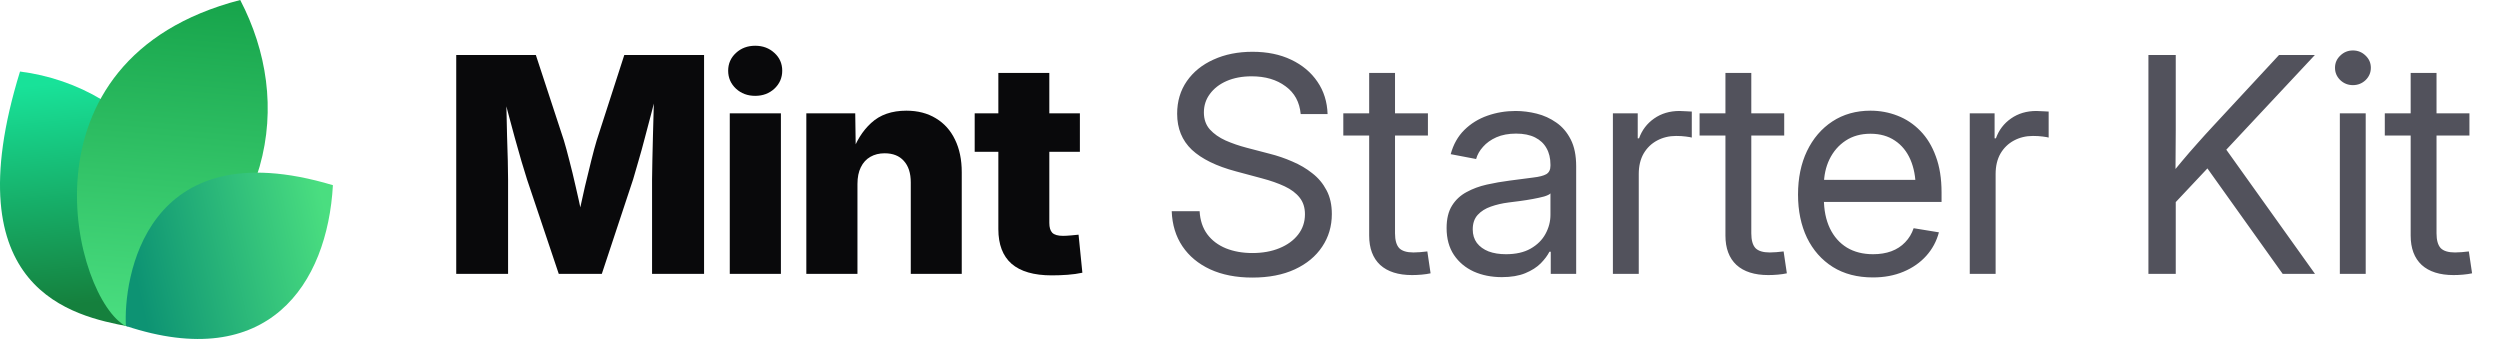
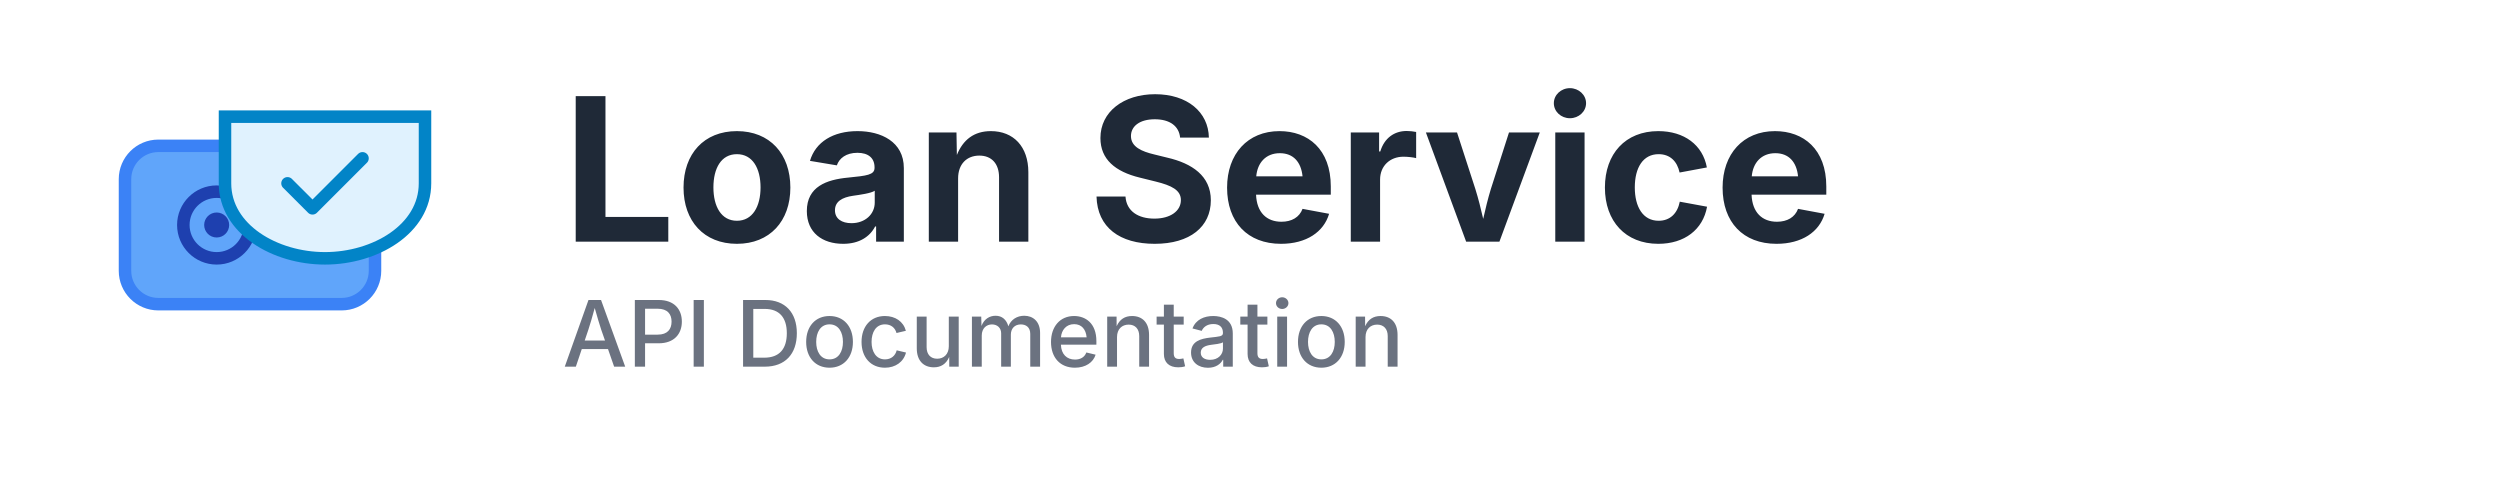
- <svg xmlns="http://www.w3.org/2000/svg" width="177" height="24" viewBox="0 0 177 24" fill="none">
-   <path d="M9.061 23.108C5.268 22.377 -3.391 20.627 1.417 5.064C9.634 6.099 16.973 14.064 9.061 23.108Z" fill="url(#paint0_linear_17557_2020)" />
-   <path d="M8.919 23.094C5.276 21.222 0.784 4.209 17.007 0C20.757 7.193 19.621 16.545 8.919 23.094Z" fill="url(#paint1_linear_17557_2020)" />
-   <path d="M8.914 23.079C8.735 19.882 10.159 9.085 23.57 13.111C23.181 20.123 18.984 26.418 8.914 23.079Z" fill="url(#paint2_linear_17557_2020)" />
-   <path d="M32.301 19.392V3.894H37.938L39.925 9.948C40.036 10.315 40.164 10.787 40.31 11.362C40.462 11.938 40.611 12.552 40.757 13.204C40.91 13.855 41.048 14.483 41.173 15.086C41.305 15.682 41.412 16.192 41.495 16.615H40.695C40.771 16.192 40.871 15.682 40.996 15.086C41.128 14.49 41.267 13.866 41.412 13.214C41.565 12.562 41.714 11.948 41.86 11.373C42.005 10.79 42.133 10.315 42.244 9.948L44.2 3.894H49.848V19.392H46.166V12.704C46.166 12.357 46.173 11.917 46.187 11.383C46.2 10.849 46.214 10.27 46.228 9.646C46.249 9.022 46.266 8.391 46.28 7.753C46.301 7.115 46.311 6.519 46.311 5.964H46.623C46.485 6.561 46.332 7.181 46.166 7.826C45.999 8.471 45.833 9.102 45.666 9.719C45.507 10.336 45.351 10.901 45.198 11.414C45.053 11.928 44.928 12.357 44.824 12.704L42.608 19.392H39.561L37.314 12.704C37.203 12.357 37.072 11.928 36.919 11.414C36.773 10.901 36.614 10.34 36.441 9.729C36.274 9.112 36.104 8.481 35.931 7.836C35.764 7.192 35.608 6.567 35.463 5.964H35.827C35.834 6.512 35.844 7.105 35.858 7.743C35.872 8.374 35.886 9.005 35.9 9.636C35.92 10.26 35.938 10.839 35.952 11.373C35.965 11.907 35.972 12.351 35.972 12.704V19.392H32.301ZM51.668 19.392V8.024H55.288V19.392H51.668ZM53.468 6.786C52.927 6.786 52.473 6.616 52.105 6.276C51.738 5.93 51.554 5.507 51.554 5.007C51.554 4.508 51.738 4.088 52.105 3.749C52.473 3.409 52.927 3.239 53.468 3.239C54.009 3.239 54.463 3.409 54.83 3.749C55.198 4.082 55.382 4.501 55.382 5.007C55.382 5.507 55.198 5.93 54.83 6.276C54.463 6.616 54.009 6.786 53.468 6.786ZM60.708 13.027V19.392H57.088V8.024H60.551L60.593 10.967H60.281C60.593 10.024 61.061 9.268 61.685 8.7C62.309 8.124 63.138 7.836 64.171 7.836C64.975 7.836 65.672 8.017 66.262 8.377C66.851 8.731 67.302 9.234 67.614 9.885C67.933 10.537 68.092 11.307 68.092 12.194V19.392H64.483V12.912C64.483 12.26 64.32 11.754 63.994 11.394C63.675 11.033 63.221 10.853 62.632 10.853C62.25 10.853 61.914 10.936 61.623 11.102C61.332 11.269 61.106 11.515 60.947 11.841C60.787 12.16 60.708 12.555 60.708 13.027ZM76.456 8.024V10.749H69.008V8.024H76.456ZM70.683 5.163H74.292V15.783C74.292 16.102 74.361 16.334 74.5 16.48C74.646 16.625 74.899 16.698 75.259 16.698C75.405 16.698 75.596 16.688 75.831 16.667C76.074 16.646 76.251 16.629 76.362 16.615L76.632 19.309C76.313 19.378 75.963 19.427 75.582 19.455C75.207 19.482 74.836 19.496 74.469 19.496C73.2 19.496 72.25 19.222 71.619 18.674C70.995 18.127 70.683 17.308 70.683 16.22V5.163Z" fill="#09090B" />
-   <path d="M88.667 19.652C87.523 19.652 86.528 19.458 85.682 19.07C84.843 18.681 84.188 18.137 83.716 17.437C83.245 16.736 82.992 15.908 82.957 14.951H84.933C84.968 15.596 85.148 16.14 85.474 16.584C85.8 17.021 86.24 17.354 86.795 17.582C87.35 17.804 87.974 17.915 88.667 17.915C89.388 17.915 90.026 17.801 90.581 17.572C91.143 17.343 91.583 17.024 91.902 16.615C92.228 16.199 92.391 15.717 92.391 15.169C92.391 14.698 92.266 14.306 92.017 13.994C91.767 13.675 91.413 13.408 90.956 13.193C90.498 12.978 89.954 12.787 89.323 12.621L87.502 12.132C86.123 11.765 85.082 11.255 84.382 10.603C83.689 9.944 83.342 9.095 83.342 8.055C83.342 7.174 83.571 6.404 84.028 5.746C84.486 5.087 85.117 4.577 85.921 4.217C86.726 3.849 87.645 3.666 88.678 3.666C89.718 3.666 90.63 3.853 91.413 4.227C92.204 4.602 92.824 5.122 93.275 5.787C93.726 6.446 93.965 7.209 93.993 8.076H92.089C92.013 7.23 91.656 6.574 91.018 6.11C90.387 5.638 89.586 5.403 88.615 5.403C87.95 5.403 87.36 5.513 86.847 5.735C86.341 5.957 85.946 6.262 85.661 6.651C85.377 7.032 85.235 7.469 85.235 7.961C85.235 8.447 85.377 8.849 85.661 9.168C85.946 9.48 86.317 9.74 86.774 9.948C87.232 10.149 87.724 10.319 88.251 10.457L89.884 10.884C90.439 11.023 90.977 11.206 91.496 11.435C92.023 11.657 92.495 11.934 92.911 12.267C93.334 12.593 93.67 12.995 93.92 13.474C94.17 13.945 94.294 14.504 94.294 15.149C94.294 16.015 94.066 16.788 93.608 17.468C93.157 18.148 92.512 18.681 91.673 19.07C90.834 19.458 89.832 19.652 88.667 19.652ZM101.097 8.024V9.594H95.106V8.024H101.097ZM96.937 5.163H98.767V16.521C98.767 17 98.865 17.347 99.059 17.562C99.26 17.77 99.6 17.874 100.078 17.874C100.21 17.874 100.366 17.867 100.546 17.853C100.733 17.832 100.903 17.815 101.056 17.801L101.285 19.351C101.097 19.392 100.886 19.423 100.65 19.444C100.414 19.465 100.189 19.475 99.974 19.475C98.996 19.475 98.244 19.236 97.717 18.758C97.197 18.272 96.937 17.579 96.937 16.677V5.163ZM106.33 19.621C105.595 19.621 104.932 19.489 104.343 19.226C103.754 18.955 103.285 18.564 102.939 18.05C102.592 17.53 102.419 16.896 102.419 16.147C102.419 15.495 102.547 14.965 102.804 14.556C103.06 14.146 103.403 13.828 103.833 13.599C104.263 13.363 104.742 13.186 105.269 13.068C105.796 12.95 106.333 12.857 106.881 12.787C107.574 12.69 108.132 12.617 108.555 12.569C108.978 12.52 109.287 12.441 109.481 12.33C109.675 12.212 109.772 12.014 109.772 11.737V11.654C109.772 11.203 109.679 10.815 109.492 10.489C109.311 10.163 109.041 9.91 108.68 9.729C108.32 9.549 107.872 9.459 107.338 9.459C106.805 9.459 106.34 9.546 105.945 9.719C105.556 9.892 105.241 10.118 104.998 10.395C104.755 10.665 104.593 10.953 104.509 11.258L102.71 10.915C102.897 10.222 103.22 9.65 103.677 9.199C104.135 8.748 104.679 8.412 105.31 8.19C105.941 7.968 106.607 7.857 107.307 7.857C107.8 7.857 108.295 7.92 108.795 8.044C109.301 8.169 109.765 8.381 110.188 8.679C110.611 8.97 110.951 9.369 111.208 9.875C111.464 10.374 111.593 11.005 111.593 11.768V19.392H109.793V17.822H109.7C109.568 18.085 109.363 18.359 109.086 18.643C108.809 18.921 108.444 19.153 107.994 19.34C107.543 19.527 106.988 19.621 106.33 19.621ZM106.621 17.998C107.321 17.998 107.904 17.867 108.368 17.603C108.84 17.333 109.19 16.986 109.419 16.563C109.654 16.133 109.772 15.682 109.772 15.211V13.692C109.703 13.769 109.554 13.841 109.325 13.911C109.096 13.973 108.829 14.032 108.524 14.088C108.226 14.143 107.921 14.192 107.609 14.233C107.304 14.275 107.033 14.309 106.798 14.337C106.354 14.393 105.938 14.49 105.549 14.628C105.168 14.76 104.86 14.954 104.624 15.211C104.388 15.467 104.27 15.811 104.27 16.241C104.27 16.615 104.367 16.934 104.561 17.198C104.762 17.461 105.04 17.662 105.393 17.801C105.747 17.933 106.156 17.998 106.621 17.998ZM114.193 19.392V8.024H115.951V9.792H116.045C116.253 9.209 116.61 8.741 117.116 8.388C117.622 8.034 118.219 7.857 118.905 7.857C119.058 7.857 119.217 7.864 119.384 7.878C119.55 7.885 119.682 7.892 119.779 7.899V9.74C119.716 9.719 119.578 9.695 119.363 9.667C119.155 9.639 118.922 9.625 118.666 9.625C118.174 9.625 117.726 9.733 117.324 9.948C116.922 10.163 116.603 10.471 116.367 10.874C116.138 11.276 116.024 11.758 116.024 12.319V19.392H114.193ZM126.322 8.024V9.594H120.33V8.024H126.322ZM122.161 5.163H123.992V16.521C123.992 17 124.089 17.347 124.283 17.562C124.484 17.77 124.824 17.874 125.302 17.874C125.434 17.874 125.59 17.867 125.77 17.853C125.958 17.832 126.127 17.815 126.28 17.801L126.509 19.351C126.322 19.392 126.11 19.423 125.874 19.444C125.639 19.465 125.413 19.475 125.198 19.475C124.221 19.475 123.468 19.236 122.941 18.758C122.421 18.272 122.161 17.579 122.161 16.677V5.163ZM132.604 19.642C131.502 19.642 130.555 19.396 129.765 18.903C128.974 18.404 128.364 17.714 127.934 16.834C127.511 15.946 127.3 14.927 127.3 13.775C127.3 12.611 127.511 11.584 127.934 10.697C128.364 9.802 128.964 9.102 129.734 8.596C130.51 8.089 131.408 7.836 132.428 7.836C133.1 7.836 133.738 7.954 134.341 8.19C134.952 8.426 135.489 8.783 135.954 9.261C136.425 9.74 136.793 10.343 137.056 11.071C137.327 11.792 137.462 12.645 137.462 13.63V14.296H128.433V12.735H136.463L135.631 13.297C135.631 12.541 135.506 11.876 135.257 11.3C135.007 10.725 134.643 10.277 134.165 9.958C133.686 9.632 133.107 9.469 132.428 9.469C131.748 9.469 131.162 9.632 130.67 9.958C130.177 10.284 129.796 10.725 129.526 11.279C129.262 11.827 129.13 12.441 129.13 13.12V14.046C129.13 14.864 129.273 15.572 129.557 16.168C129.841 16.757 130.243 17.211 130.763 17.53C131.283 17.842 131.901 17.998 132.615 17.998C133.093 17.998 133.523 17.929 133.905 17.79C134.293 17.645 134.619 17.433 134.882 17.156C135.153 16.879 135.354 16.546 135.486 16.157L137.275 16.449C137.108 17.08 136.81 17.634 136.38 18.113C135.95 18.591 135.413 18.966 134.768 19.236C134.123 19.507 133.402 19.642 132.604 19.642ZM139.459 19.392V8.024H141.217V9.792H141.311C141.519 9.209 141.876 8.741 142.382 8.388C142.888 8.034 143.485 7.857 144.171 7.857C144.324 7.857 144.483 7.864 144.649 7.878C144.816 7.885 144.948 7.892 145.045 7.899V9.74C144.982 9.719 144.844 9.695 144.629 9.667C144.421 9.639 144.188 9.625 143.932 9.625C143.439 9.625 142.992 9.733 142.59 9.948C142.188 10.163 141.869 10.471 141.633 10.874C141.404 11.276 141.29 11.758 141.29 12.319V19.392H139.459ZM153.429 14.961V12.715C153.783 12.257 154.136 11.82 154.49 11.404C154.844 10.981 155.204 10.565 155.572 10.156C155.939 9.74 156.314 9.327 156.695 8.918L161.355 3.894H163.893L157.277 10.967H157.184L153.429 14.961ZM152.108 19.392V3.894H154.043V9.241L154.022 12.559L154.043 13.505V19.392H152.108ZM161.615 19.392L155.967 11.477L157.173 9.969L163.903 19.392H161.615ZM165.661 19.392V8.024H167.492V19.392H165.661ZM166.587 6.027C166.24 6.027 165.942 5.909 165.692 5.673C165.443 5.43 165.318 5.139 165.318 4.799C165.318 4.459 165.443 4.172 165.692 3.936C165.942 3.693 166.24 3.572 166.587 3.572C166.934 3.572 167.232 3.693 167.482 3.936C167.731 4.172 167.856 4.459 167.856 4.799C167.856 5.139 167.731 5.43 167.482 5.673C167.232 5.909 166.934 6.027 166.587 6.027ZM174.836 8.024V9.594H168.844V8.024H174.836ZM170.675 5.163H172.506V16.521C172.506 17 172.603 17.347 172.797 17.562C172.998 17.77 173.338 17.874 173.816 17.874C173.948 17.874 174.104 17.867 174.284 17.853C174.472 17.832 174.641 17.815 174.794 17.801L175.023 19.351C174.836 19.392 174.624 19.423 174.388 19.444C174.153 19.465 173.927 19.475 173.712 19.475C172.735 19.475 171.982 19.236 171.455 18.758C170.935 18.272 170.675 17.579 170.675 16.677V5.163Z" fill="#52525C" />
-   <defs>
-     <linearGradient id="paint0_linear_17557_2020" x1="3.776" y1="5.916" x2="5.232" y2="21.559" gradientUnits="userSpaceOnUse">
-       <stop stop-color="#18E299" />
-       <stop offset="1" stop-color="#15803D" />
-     </linearGradient>
-     <linearGradient id="paint1_linear_17557_2020" x1="12.171" y1="-0.718" x2="10.19" y2="22.983" gradientUnits="userSpaceOnUse">
-       <stop stop-color="#16A34A" />
-       <stop offset="1" stop-color="#4ADE80" />
-     </linearGradient>
-     <linearGradient id="paint2_linear_17557_2020" x1="23.133" y1="15.353" x2="9.338" y2="18.52" gradientUnits="userSpaceOnUse">
-       <stop stop-color="#4ADE80" />
-       <stop offset="1" stop-color="#0D9373" />
-     </linearGradient>
-   </defs>
+ <svg xmlns="http://www.w3.org/2000/svg" width="600" height="120" viewBox="0 0 600 120">
+   <g transform="translate(30, 20)">
+     <rect x="0" y="15" width="60" height="38" rx="8" fill="#60A5FA" stroke="#3B82F6" stroke-width="3" />
+     <circle cx="22" cy="34" r="8" fill="none" stroke="#1E40AF" stroke-width="3" />
+     <circle cx="22" cy="34" r="3" fill="#1E40AF" />
+     <circle cx="42" cy="27" r="3" fill="#1E40AF" />
+     <path d="M48 8 L72 8 L72 24 C72 35 60 42 48 42 C36 42 24 35 24 24 L24 8 Z" fill="#E0F2FE" stroke="#0284C7" stroke-width="3" />
+     <path d="M39 24 L45 30 L57 18" fill="none" stroke="#0284C7" stroke-width="3" stroke-linecap="round" stroke-linejoin="round" />
+   </g>
+   <text x="135" y="58" font-family="Inter, -apple-system, BlinkMacSystemFont, 'Segoe UI', sans-serif" font-size="48" font-weight="700" fill="#1F2937">
+     Loan Service
+   </text>
+   <text x="135" y="88" font-family="Inter, -apple-system, BlinkMacSystemFont, 'Segoe UI', sans-serif" font-size="22" font-weight="500" fill="#6B7280">
+     API Documentation
+   </text>
</svg>
